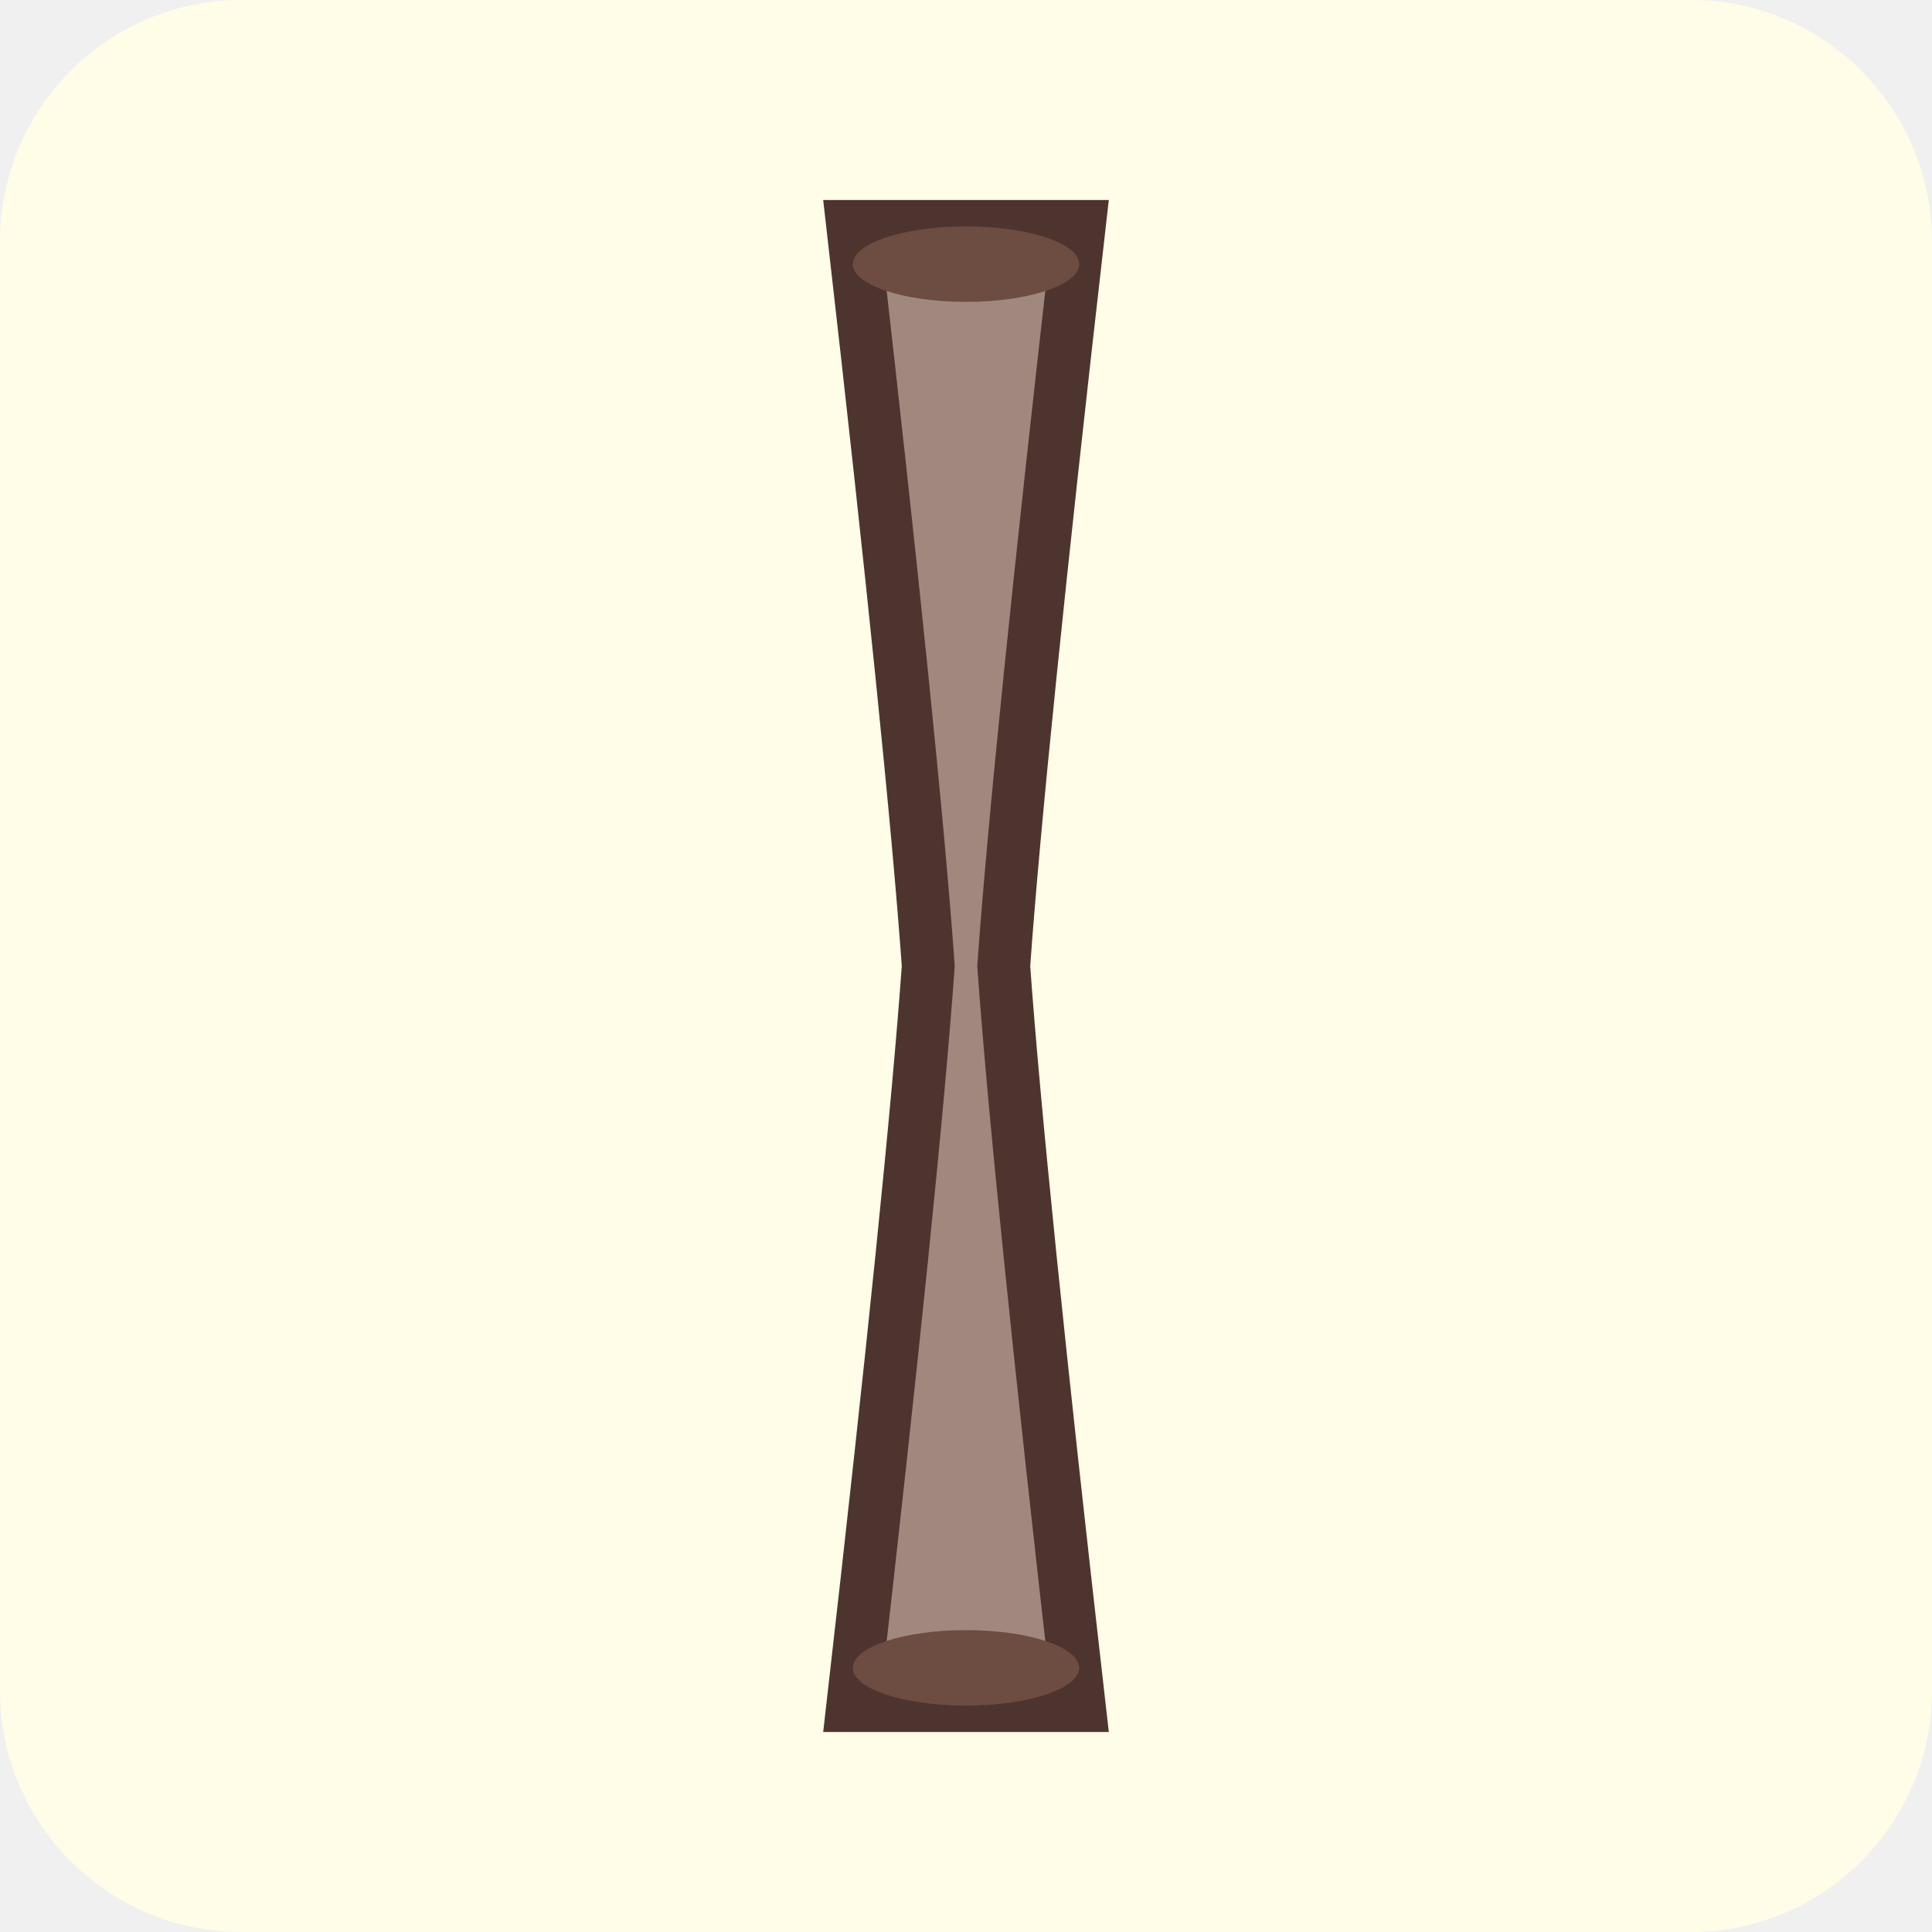
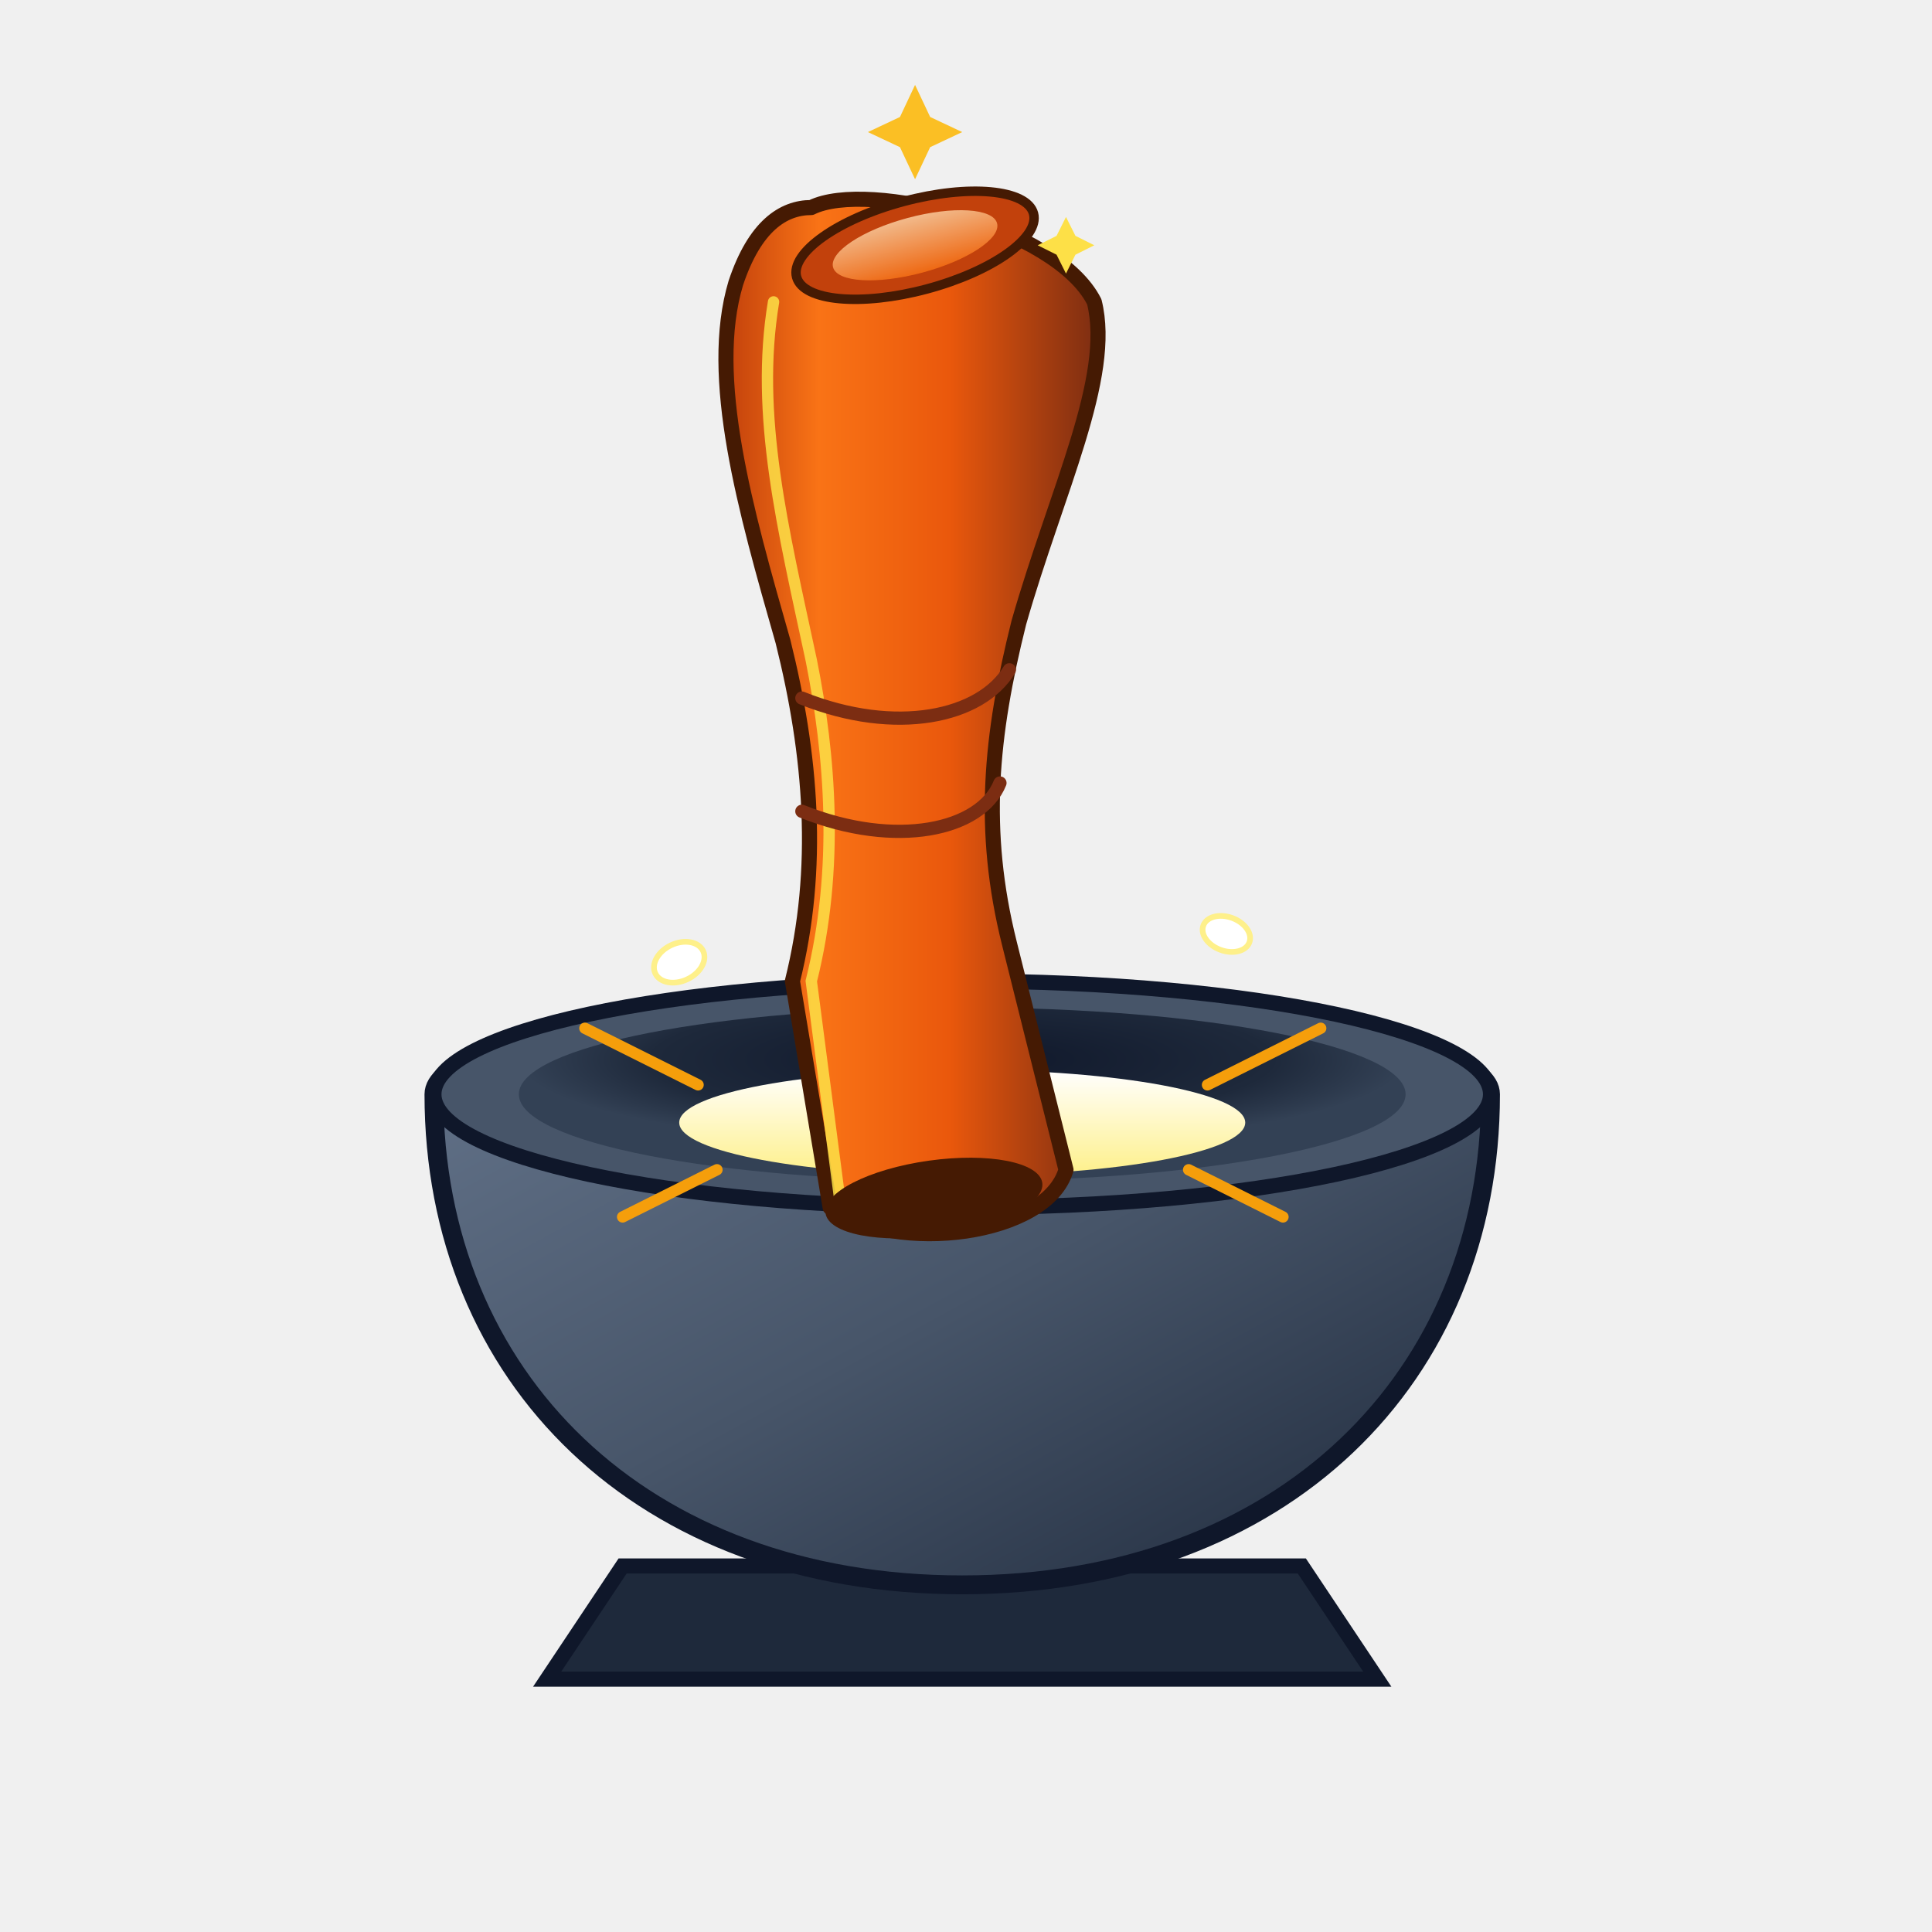
- <svg xmlns="http://www.w3.org/2000/svg" viewBox="0 0 512 512">
-   <rect width="512" height="512" rx="64" fill="#FFFDE7" />
-   <path d="M226 60 L286 60 Q270 200 266 256 Q270 312 286 452 L226 452 Q242 312 246 256 Q242 200 226 60 Z" fill="#A1887F" stroke="#4E342E" stroke-width="14" />
-   <ellipse cx="256" cy="70" rx="30" ry="10" fill="#6D4C41" />
-   <ellipse cx="256" cy="442" rx="30" ry="10" fill="#6D4C41" />
+ <svg xmlns="http://www.w3.org/2000/svg" viewBox="0 0 1024 1024">
+   <defs>
+     <radialGradient id="pestleSpotGlow" cx="490" cy="380" r="40%" fx="490" fy="380">
+       <stop offset="0%" stop-color="#FDE047" stop-opacity="0.55" />
+       <stop offset="50%" stop-color="#F59E0B" stop-opacity="0.25" />
+       <stop offset="100%" stop-color="#F59E0B" stop-opacity="0" />
+     </radialGradient>
+     <linearGradient id="premiumWood" x1="0%" y1="0%" x2="100%" y2="0%">
+       <stop offset="0%" stop-color="#C2410C" />
+       <stop offset="25%" stop-color="#F97316" />
+       <stop offset="60%" stop-color="#EA580C" />
+       <stop offset="100%" stop-color="#7C2D12" />
+     </linearGradient>
+     <linearGradient id="woodHighlight" x1="0%" y1="0%" x2="0%" y2="100%">
+       <stop offset="0%" stop-color="#FED7AA" />
+       <stop offset="100%" stop-color="#F97316" />
+     </linearGradient>
+     <linearGradient id="stoneBody" x1="0%" y1="0%" x2="100%" y2="100%">
+       <stop offset="0%" stop-color="#64748B" />
+       <stop offset="50%" stop-color="#475569" />
+       <stop offset="100%" stop-color="#1E293B" />
+     </linearGradient>
+     <radialGradient id="mortarBowlHole" cx="50%" cy="30%" r="50%">
+       <stop offset="0%" stop-color="#0F172A" />
+       <stop offset="70%" stop-color="#1E293B" />
+       <stop offset="100%" stop-color="#334155" />
+     </radialGradient>
+     <linearGradient id="riceGlaze" x1="0%" y1="0%" x2="0%" y2="100%">
+       <stop offset="0%" stop-color="#FFFFFF" />
+       <stop offset="100%" stop-color="#FEF08A" />
+     </linearGradient>
+   </defs>
+   <circle cx="490" cy="380" r="320" fill="url(#pestleSpotGlow)" />
+   <path d="M 330 830 L 690 830 L 730 890 L 290 890 Z" fill="#1E293B" stroke="#0F172A" stroke-width="8" />
+   <path d="M 230 580             C 230 520, 790 520, 790 580             C 790 730, 680 840, 510 840             C 340 840, 230 730, 230 580 Z" fill="url(#stoneBody)" stroke="#0F172A" stroke-width="10" stroke-linejoin="round" />
+   <ellipse cx="510" cy="580" rx="280" ry="60" fill="#475569" stroke="#0F172A" stroke-width="8" />
+   <ellipse cx="510" cy="580" rx="235" ry="46" fill="url(#mortarBowlHole)" />
+   <ellipse cx="510" cy="595" rx="150" ry="28" fill="url(#riceGlaze)" />
+   <g id="pestlePremium">
+     <path d="M 430 110               C 460 95, 560 120, 580 160               C 590 200, 560 260, 540 330               C 525 390, 520 440, 535 500               L 565 620               C 555 655, 475 665, 440 640               L 420 520               C 435 460, 430 400, 415 340               C 395 270, 375 200, 390 150               C 400 120, 415 110, 430 110 Z" fill="url(#premiumWood)" stroke="#451A03" stroke-width="8" stroke-linejoin="round" />
+     <path d="M 410 160               C 400 220, 415 280, 430 350               C 440 400, 445 460, 430 520               L 445 635" fill="none" stroke="#FDE047" stroke-width="6" stroke-linecap="round" opacity="0.85" />
+     <ellipse cx="485" cy="130" rx="65" ry="24" fill="#C2410C" stroke="#451A03" stroke-width="5" transform="rotate(-15 485 130)" />
+     <ellipse cx="485" cy="130" rx="45" ry="15" fill="url(#woodHighlight)" opacity="0.8" transform="rotate(-15 485 130)" />
+     <path d="M 425 370 C 475 390, 520 380, 535 355" fill="none" stroke="#7C2D12" stroke-width="7" stroke-linecap="round" />
+     <path d="M 425 430 C 475 450, 520 440, 530 415" fill="none" stroke="#7C2D12" stroke-width="7" stroke-linecap="round" />
+     <ellipse cx="495" cy="635" rx="58" ry="20" fill="#451A03" transform="rotate(-8 495 635)" />
+   </g>
+   <path d="M 370 575 L 310 545" stroke="#F59E0B" stroke-width="6" stroke-linecap="round" />
+   <path d="M 380 620 L 330 645" stroke="#F59E0B" stroke-width="6" stroke-linecap="round" />
+   <path d="M 640 575 L 700 545" stroke="#F59E0B" stroke-width="6" stroke-linecap="round" />
+   <path d="M 630 620 L 680 645" stroke="#F59E0B" stroke-width="6" stroke-linecap="round" />
+   <ellipse cx="360" cy="510" rx="14" ry="10" fill="#FFFFFF" stroke="#FEF08A" stroke-width="3" transform="rotate(-25 360 510)" />
+   <ellipse cx="650" cy="495" rx="13" ry="9" fill="#FFFFFF" stroke="#FEF08A" stroke-width="3" transform="rotate(20 650 495)" />
+   <polygon points="485,45 493,62 510,70 493,78 485,95 477,78 460,70 477,62" fill="#FBBF24" />
+   <polygon points="565,115 570,125 580,130 570,135 565,145 560,135 550,130 560,125" fill="#FDE047" />
</svg>
